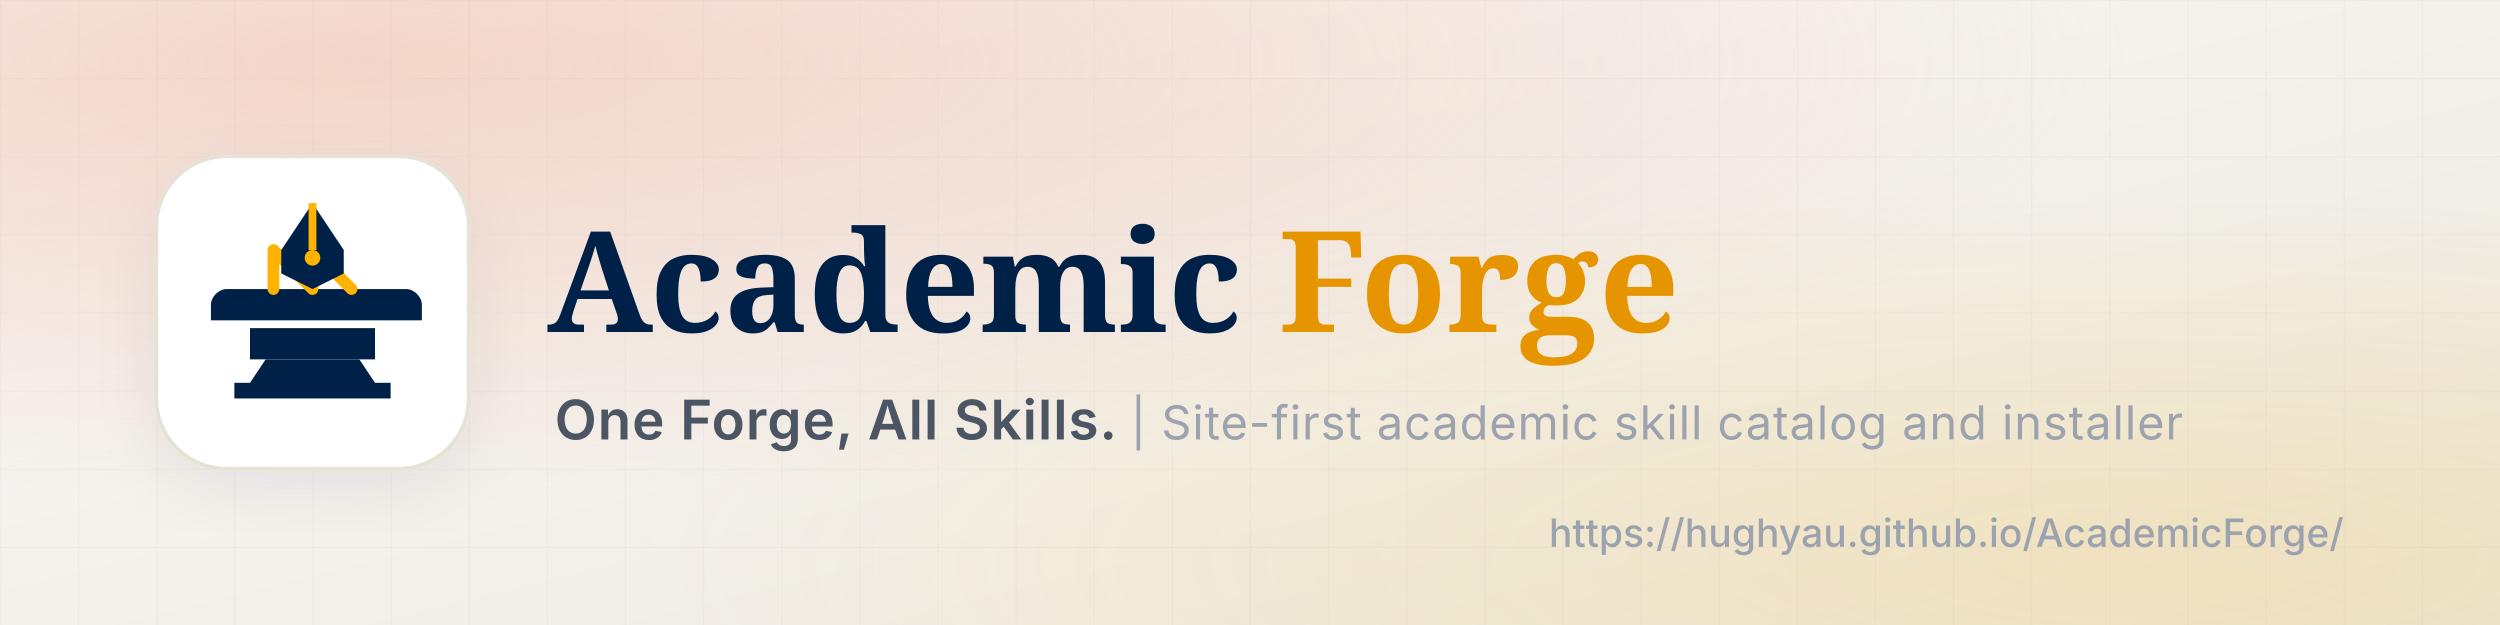
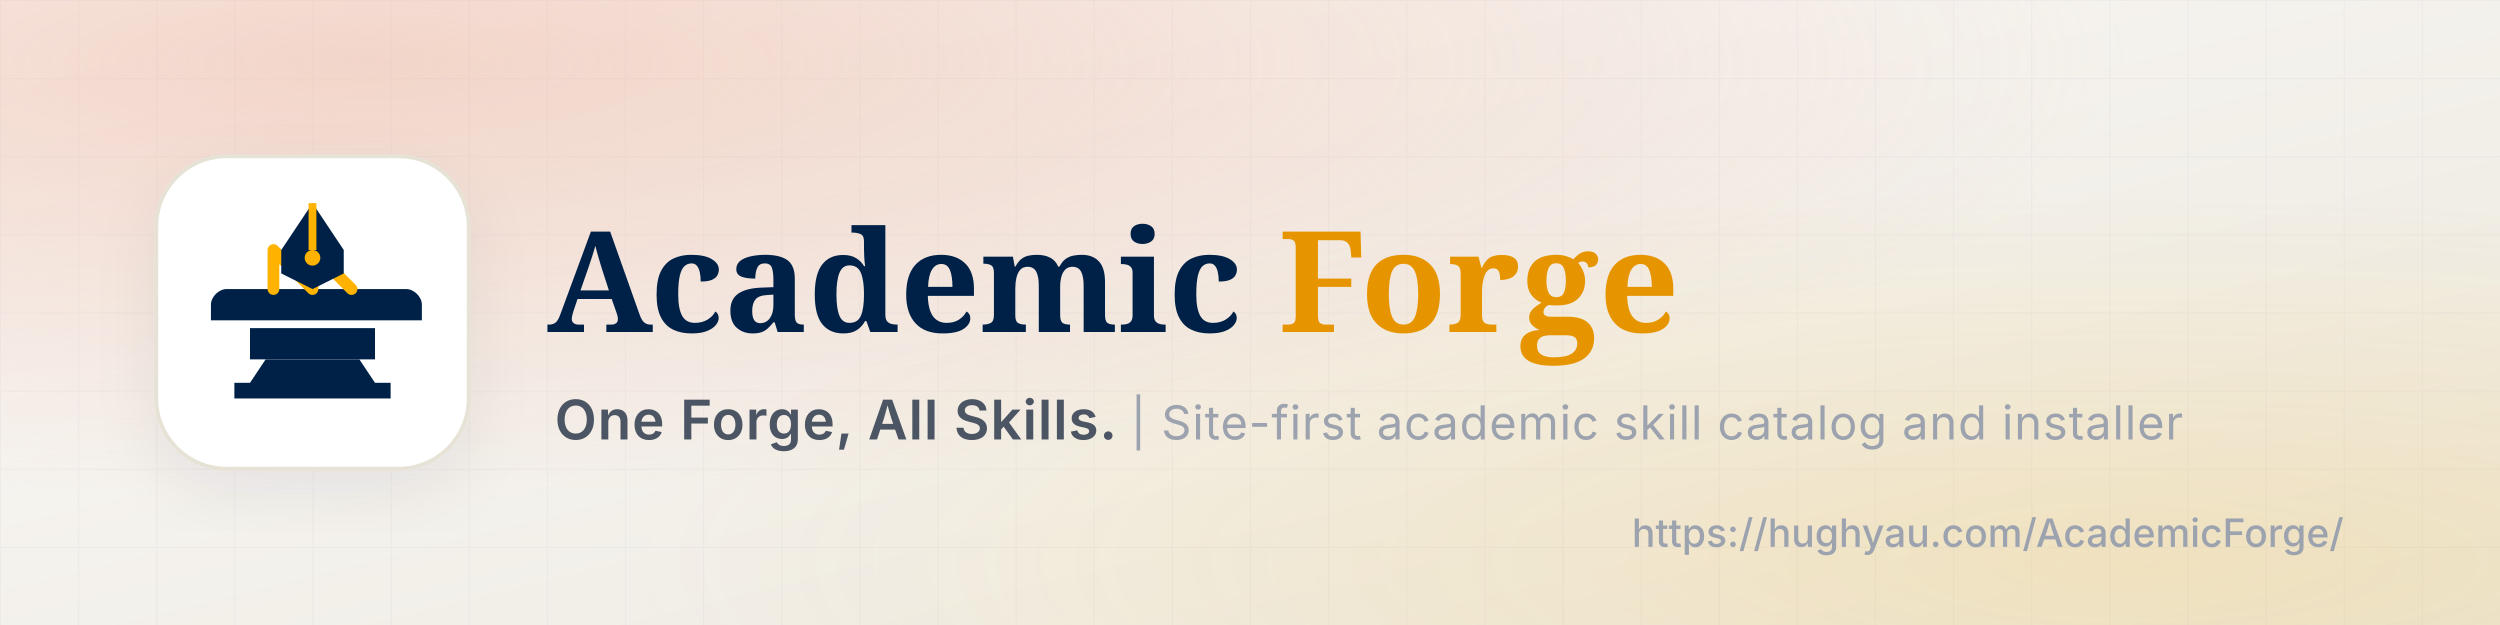
<svg xmlns="http://www.w3.org/2000/svg" width="1280" height="320" viewBox="0 0 1280 320" role="img" aria-label="AcademicForge Header Image">
  <defs>
    <linearGradient id="bg" x1="0" y1="0" x2="1" y2="1">
      <stop offset="0%" stop-color="#FCFBFA" />
      <stop offset="100%" stop-color="#EBE7DD" />
    </linearGradient>
    <radialGradient id="accent" cx="15%" cy="10%" r="70%">
      <stop offset="0%" stop-color="#E7A086" stop-opacity="0.4" />
      <stop offset="100%" stop-color="#E7A086" stop-opacity="0" />
    </radialGradient>
    <radialGradient id="accent2" cx="85%" cy="90%" r="60%">
      <stop offset="0%" stop-color="#FFB300" stop-opacity="0.15" />
      <stop offset="100%" stop-color="#FFB300" stop-opacity="0" />
    </radialGradient>
    <pattern id="grid" width="40" height="40" patternUnits="userSpaceOnUse">
      <path d="M 40 0 L 0 0 0 40" fill="none" stroke="#002147" stroke-opacity="0.03" stroke-width="1" />
    </pattern>
    <filter id="shadow" x="-20%" y="-20%" width="140%" height="140%">
      <feDropShadow dx="0" dy="12" stdDeviation="16" flood-color="#002147" flood-opacity="0.06" />
    </filter>
    <g id="logo-mark">
      <path d="M12 50h40v4H12zM20 44h24l4 6H16l4-6z" fill="#002147" />
      <path d="M16 36h32v8H16z" fill="#002147" />
      <path d="M10 26h46c2 0 4 2 4 4v4H6v-4c0-2 2-4 4-4z" fill="#002147" />
      <path d="M22 26V16l10 10V16l10 10" stroke="#FFB300" stroke-width="3" stroke-linecap="round" stroke-linejoin="round" fill="none" />
      <path d="M32 4l-8 12v6l8 4 8-4v-6L32 4z" fill="#002147" />
      <circle cx="32" cy="18" r="2" fill="#FFB300" />
      <path d="M32 4v12" stroke="#FFB300" stroke-width="2" />
    </g>
  </defs>
  <rect width="1280" height="320" fill="url(#bg)" />
  <rect width="1280" height="320" fill="url(#grid)" />
  <rect width="1280" height="320" fill="url(#accent)" />
  <rect width="1280" height="320" fill="url(#accent2)" />
  <g transform="translate(80, 80)">
    <rect x="0" y="0" width="160" height="160" rx="36" fill="#ffffff" stroke="#E6E2D6" stroke-width="2" filter="url(#shadow)" />
    <use href="#logo-mark" transform="scale(2) translate(8, 8)" />
  </g>
  <g transform="translate(280, 110)">
    <text x="0" y="60" font-family="Georgia, 'Noto Serif SC', serif" font-size="72">
      <tspan fill="#002147" font-weight="700">Academic </tspan>
      <tspan fill="#E69500" font-weight="800">Forge</tspan>
    </text>
    <text x="4" y="115" fill="#4B5563" font-family="Inter, 'Segoe UI', sans-serif" font-size="28" font-weight="600" letter-spacing="0.5">One Forge, All Skills. <tspan fill="#9CA3AF" font-weight="400" font-size="24"> |  Site-first academic skill catalog and installer</tspan>
    </text>
  </g>
-   <text x="1200" y="280" text-anchor="end" fill="#9CA3AF" font-family="Inter, 'Segoe UI', sans-serif" font-size="20" font-weight="500">https://hughyau.github.io/AcademicForge/</text>
+   <text x="1200" y="280" text-anchor="end" fill="#9CA3AF" font-family="Inter, 'Segoe UI', sans-serif" font-size="20" font-weight="500">https://hughyau.com/AcademicForge/</text>
</svg>
